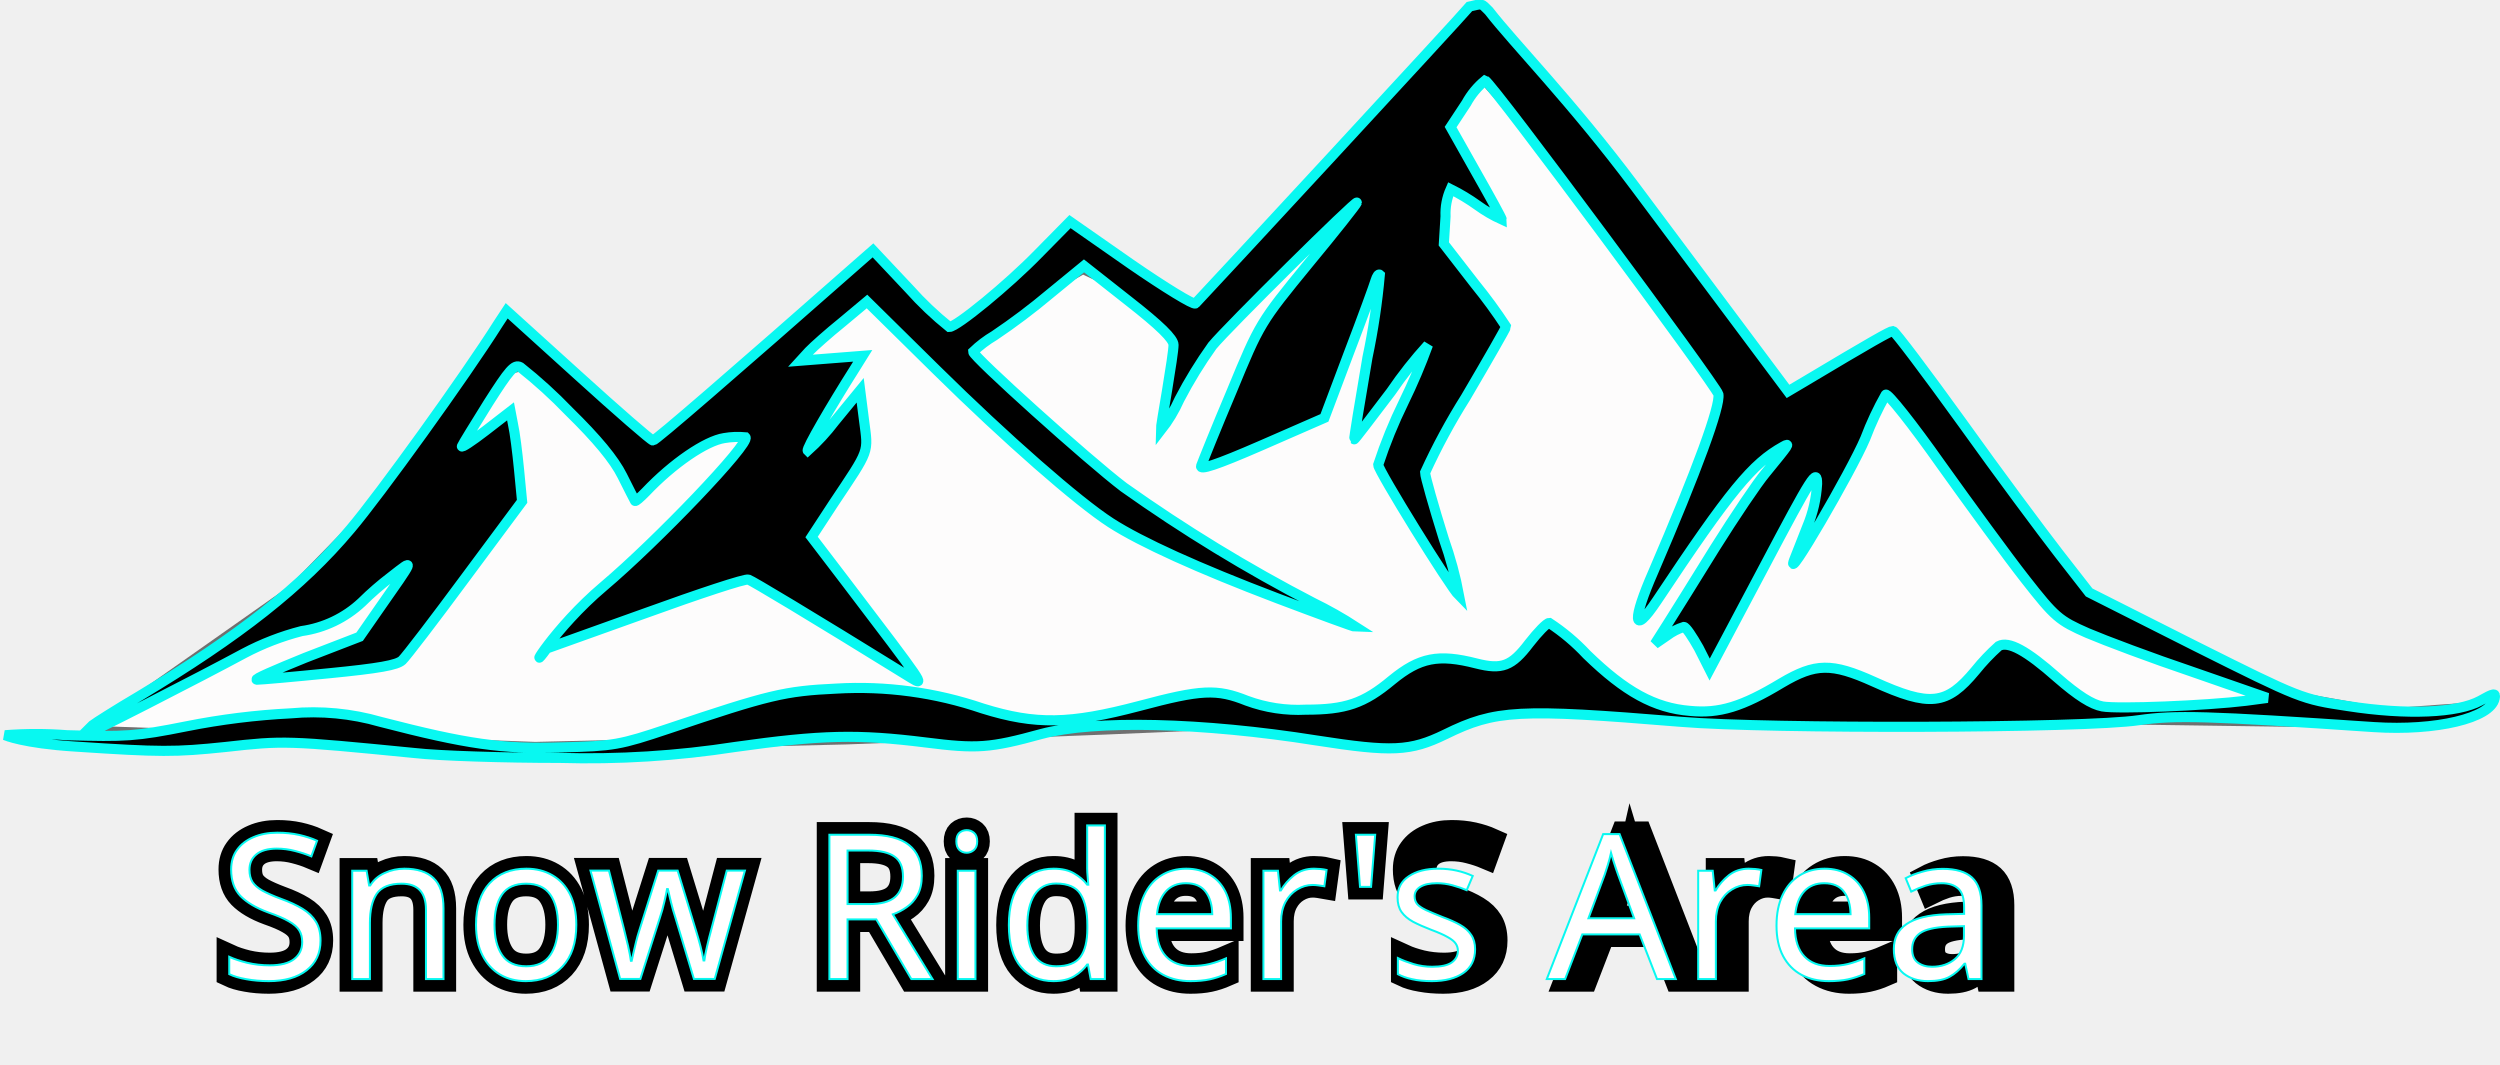
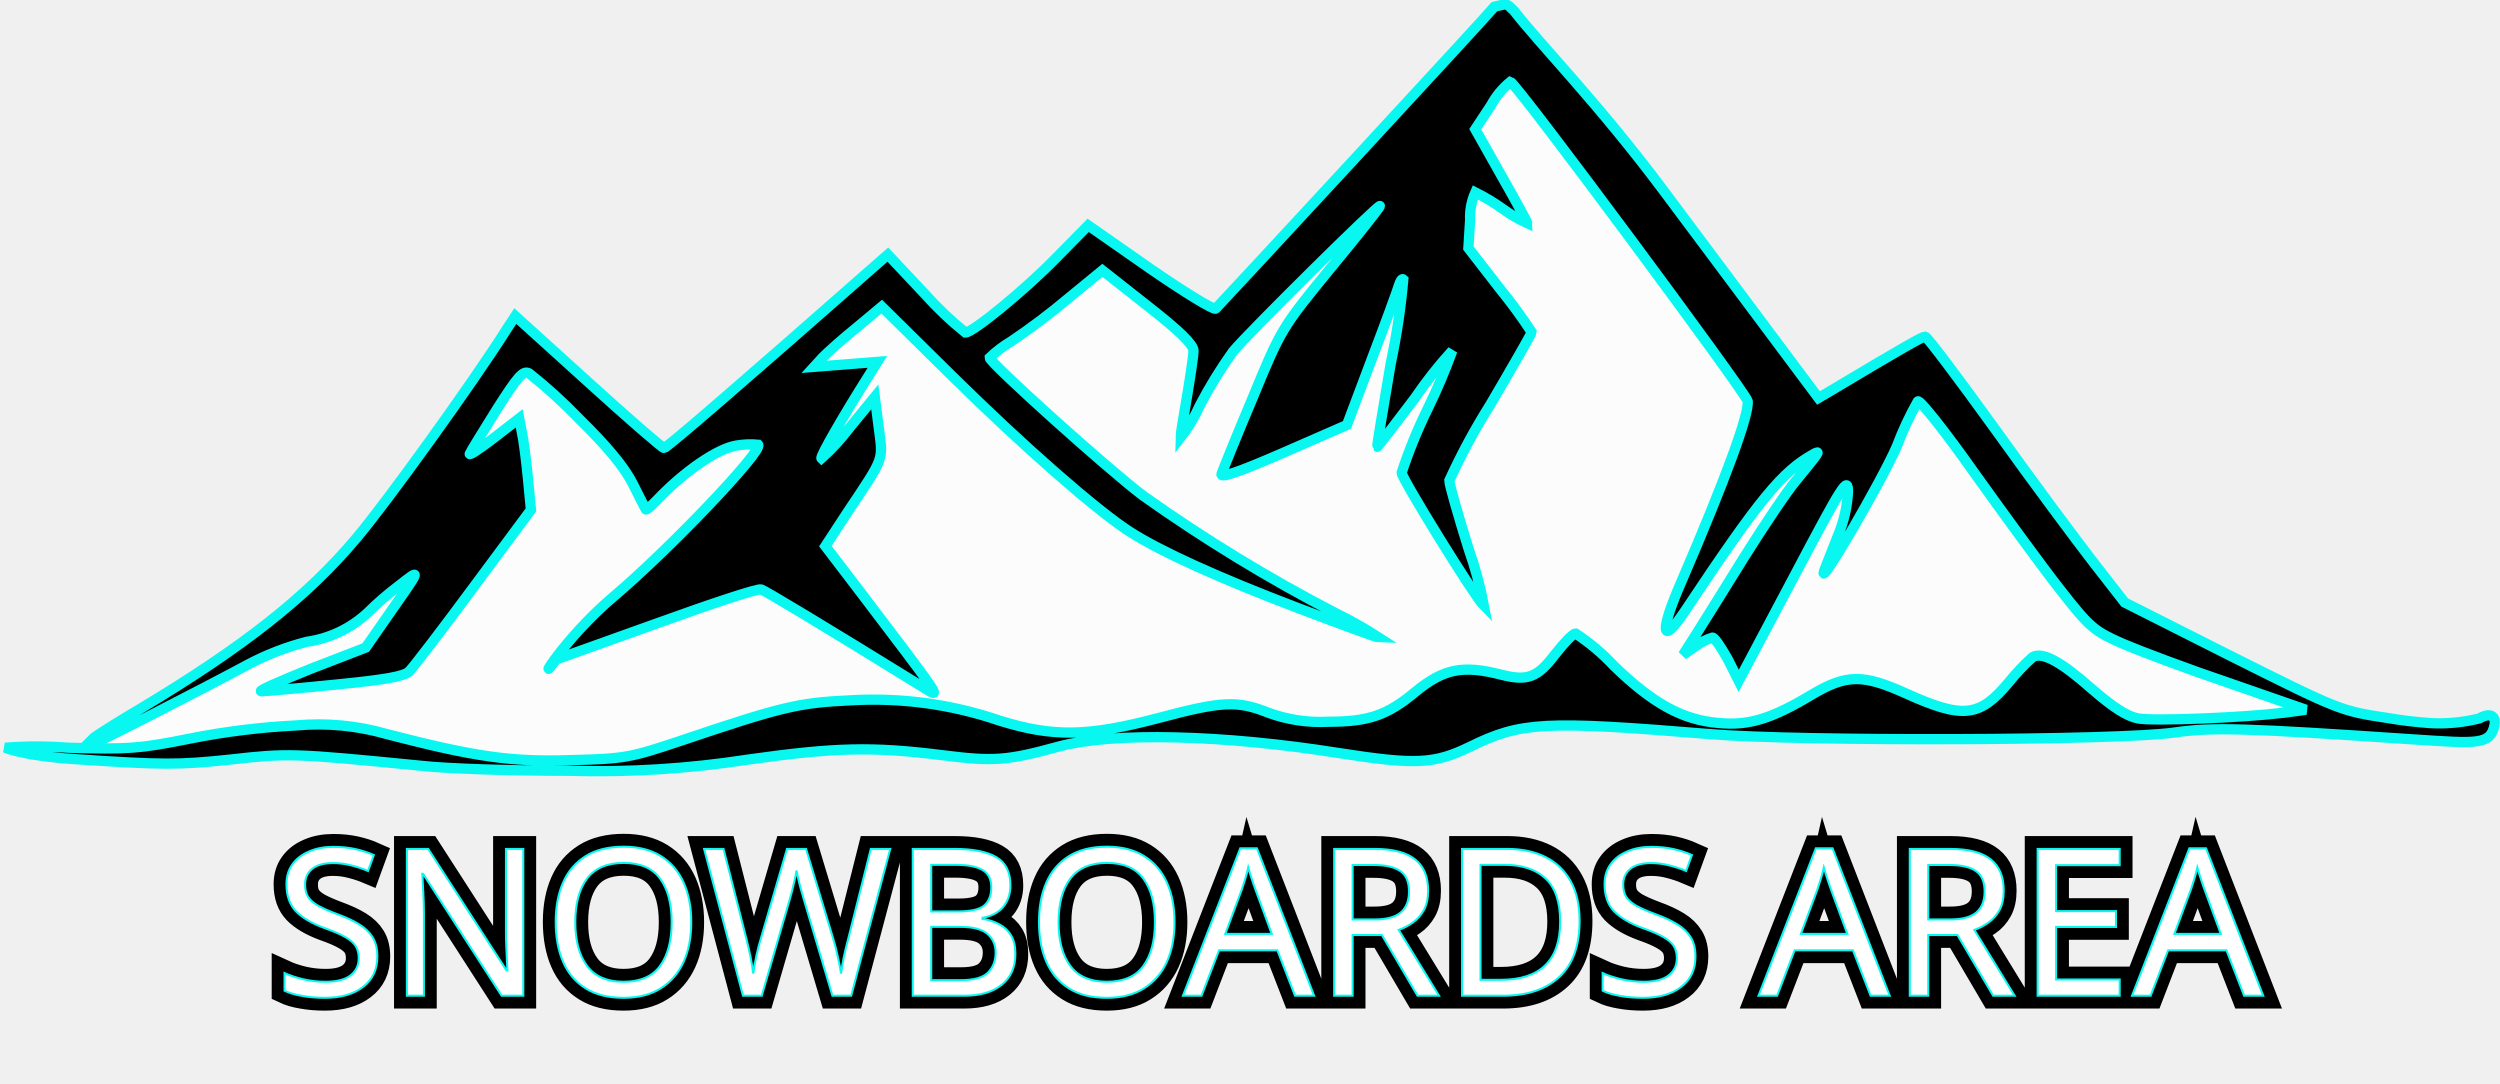
- <svg xmlns="http://www.w3.org/2000/svg" width="247.369" height="105.375" viewBox="0 0 247.369 105.375">
-   <g id="logo" transform="translate(0.504 0.44)">
-     <g id="Groupe_1" data-name="Groupe 1" transform="translate(-8.631)">
-       <text id="Snow_Rider_S_Area" data-name="Snow Rider'S Area" transform="translate(29.795 96.435)" fill="rgba(0,0,0,0)" stroke="#000" stroke-width="2.5" font-size="20" font-family="Stencil" letter-spacing="0.025em">
-         <tspan x="0" y="0">Snow Rider'S Area</tspan>
-       </text>
-       <text id="Snow_Rider_s_Area-2" data-name="Snow Rider's Area" transform="translate(29.795 96.437)" fill="#fff" stroke="#08f8f1" stroke-width="0.2" font-size="20" font-family="Stencil" letter-spacing="0.025em">
-         <tspan x="0" y="0">Snow Rider's Area</tspan>
-       </text>
-     </g>
-     <g id="Groupe_17" data-name="Groupe 17">
-       <path id="Tracé_505" data-name="Tracé 505" d="M52.9,38.189l1.734-.448,11.636,9.3L88.335,31.087l9.535,3.9,11.941-6.749,10.368,4.817,16.57-11.522,11.8-13.149L178.571,42.07l10.074-2.982,19.486,22.1,18.836,8.9,11.986,2.13,6.536-.477-1.936,1.5L154.93,71.98l-42.878,1.825-25.577.975-30.85.75L11.8,73.94,31.577,60.026Z" transform="translate(-3.168 -2.062)" fill="#fdfcfc" stroke="#707070" stroke-width="1" />
-       <path id="Tracé_504" data-name="Tracé 504" d="M386.9-469.6c-.928,1.123-26.407,28.659-27.124,29.381-.169.161-3-1.564-6.371-3.891l-6.034-4.212-3.122,3.169c-3,3.089-8.1,7.26-8.819,7.26a33.016,33.016,0,0,1-3.966-3.771l-3.586-3.811-1.055.923c-13.08,11.512-20.464,17.891-20.717,17.891-.169,0-3.5-2.888-7.384-6.418l-7.089-6.418-.844,1.284c-3.207,5.094-11.772,16.968-14.6,20.3-4.81,5.736-11.013,10.59-20.886,16.527-2.321,1.364-4.388,2.687-4.641,2.888l-1.006,1c-.517.5,11.98-5.934,15.985-8.1a26.072,26.072,0,0,1,5.7-2.206,10.93,10.93,0,0,0,5.949-2.848,29.285,29.285,0,0,1,2.911-2.527c2.363-1.845,2.4-1.965-1.308,3.329l-1.814,2.607-5.4,2.086c-2.954,1.2-5.106,2.126-4.768,2.166.338,0,3.587-.281,7.173-.642,4.895-.481,6.709-.8,7.215-1.284.38-.361,3.207-4.051,6.287-8.223l5.57-7.5-.3-3.129c-.169-1.725-.422-3.731-.591-4.453l-.253-1.324-2.49,1.925c-1.35,1.043-2.4,1.725-2.321,1.524s1.266-2.126,2.616-4.292c2.068-3.249,2.574-3.851,3.165-3.53a48.322,48.322,0,0,1,4.81,4.372c2.785,2.728,4.473,4.773,5.274,6.378.633,1.284,1.224,2.407,1.266,2.487s.506-.321,1.055-.883c2.7-2.848,5.949-5.054,7.764-5.335a8.039,8.039,0,0,1,2.11-.08c.549.562-8.776,10.309-14.051,14.762-4.895,4.132-7.789,9.127-5.612,6.137l9.747-3.49c5.316-1.926,9.916-3.45,10.211-3.329.422.16,5.612,3.249,16.118,9.747,1.392.842,1.308.722-6.414-9.426l-3.46-4.533,2.152-3.289c3.671-5.5,3.46-4.974,3.038-8.263l-.38-2.968-2.532,3.089a20.79,20.79,0,0,1-2.658,2.888c-.169-.16,2.279-4.372,4.641-8.1l.8-1.284-3.08.241-3.08.241.844-.923c.464-.481,1.941-1.8,3.291-2.888l2.447-2.046,6.878,6.779c6.92,6.819,13.966,13,17.257,15.123,3,1.925,8.65,4.493,16.456,7.461,4.135,1.564,7.637,2.848,7.806,2.848a41.01,41.01,0,0,0-4.262-2.407,157.854,157.854,0,0,1-18.734-11.432c-3.544-2.688-14.9-12.916-14.9-13.4a11.378,11.378,0,0,1,2.11-1.6,64.257,64.257,0,0,0,5.485-4.132l3.376-2.768,4.43,3.49c3.08,2.407,4.43,3.731,4.43,4.332,0,.481-.3,2.447-.633,4.453-.338,1.966-.633,3.77-.633,4.011a14.583,14.583,0,0,0,1.857-3.089,44.172,44.172,0,0,1,3.249-5.295c1.519-1.845,14.3-14.481,14.3-14.16,0,.12-2.152,2.848-4.81,6.057-4.726,5.776-4.81,5.9-7.553,12.555-1.561,3.69-2.911,7.06-3.038,7.421-.211.482,1.435-.04,5.949-2.006l6.245-2.728,2.4-6.378c1.35-3.53,2.532-6.779,2.658-7.22.126-.4.3-.682.422-.562a69.075,69.075,0,0,1-1.224,8.183c-.759,4.412-1.35,8.063-1.308,8.1s1.645-2.086,3.629-4.693a41.8,41.8,0,0,1,3.671-4.653,57.786,57.786,0,0,1-2.4,5.656,48.312,48.312,0,0,0-2.532,6.218c0,.562,7.089,12.034,8.017,12.956a38.219,38.219,0,0,0-1.519-5.616c-1.013-3.249-1.857-6.217-1.857-6.579a62.981,62.981,0,0,1,4.008-7.421c2.194-3.731,4.008-6.9,4.008-7.02a50.234,50.234,0,0,0-3.08-4.212l-3.08-3.971.169-2.728a5.971,5.971,0,0,1,.506-2.688,19.41,19.41,0,0,1,2.658,1.6,13.8,13.8,0,0,0,2.4,1.4c0-.12-1.139-2.206-2.532-4.653l-2.532-4.493,1.561-2.367a7.625,7.625,0,0,1,1.857-2.246c.633.2,22.869,30.2,23.08,31.048.211,1.163-2.068,7.421-6.456,17.61-2.025,4.613-2.107,6.535.38,2.808,7.257-10.911,9.451-13.558,12.489-15.243.717-.4.633-.281-1.73,2.607-.844,1-3.08,4.332-5.021,7.421-1.9,3.089-4.051,6.5-4.726,7.581l-1.224,1.926,1.224-.842a5.38,5.38,0,0,1,1.646-.842c.211,0,.844.963,1.477,2.086L410.663-404l5.316-10.028c4.895-9.266,5.316-9.908,5.316-8.343a12.81,12.81,0,0,1-.97,4.212c-.549,1.4-1.139,2.888-1.308,3.329-.97,2.607,5.654-8.745,7.046-12.034a31.234,31.234,0,0,1,2.025-4.332c.169-.2,2.658,2.928,5.485,6.94,2.869,4.011,6.582,9.106,8.312,11.312,2.954,3.771,3.333,4.092,6.16,5.335,1.688.722,6.371,2.487,10.422,3.851l7.384,2.567-2.11.281c-3.882.481-12.7.842-14.219.562-1.055-.2-2.4-1.043-4.473-2.848-3.038-2.688-4.81-3.65-5.781-3.129a20.532,20.532,0,0,0-2.321,2.447c-2.827,3.41-4.473,3.61-10.042,1.083-4.177-1.885-5.781-1.845-9.114.12-3.924,2.367-6.16,3.049-9.072,2.768-3.5-.281-6.413-1.885-10.211-5.576a20.334,20.334,0,0,0-3.713-3.129c-.253,0-1.139.923-1.983,2.006-1.73,2.286-2.7,2.648-5.232,2.006-3.755-.963-5.612-.6-8.354,1.645-2.785,2.327-4.6,2.928-8.523,2.928a14.658,14.658,0,0,1-5.823-.883c-3-1.2-4.515-1.123-10.675.522-6.835,1.8-10.211,1.885-15.485.241a37.945,37.945,0,0,0-14.473-1.966c-5.105.241-6.624.6-16.625,3.971-4.768,1.6-5.4,1.725-10.548,1.845-5.865.2-9.409-.321-17.932-2.527a24.015,24.015,0,0,0-8.861-.842,70.849,70.849,0,0,0-10.338,1.284c-4.979,1-6.034,1.043-11.814.882a39.75,39.75,0,0,0-6.128,0s1.784.8,6.927,1.122c8.439.562,9.916.562,14.894.04,5.738-.642,6.076-.642,18.692.6,2.447.281,8.9.481,14.346.481a95.307,95.307,0,0,0,17.384-1.083c8.523-1.2,12.11-1.284,18.861-.441,5.063.642,6.329.562,11.435-.842,5.232-1.4,15.865-1.163,27.215.642,7.468,1.163,9.283,1.083,12.743-.6,4.979-2.447,7.215-2.567,23.333-1.244,8.65.722,39.916.642,45.274-.16,3.629-.521,6.709-.441,23.291.682,6.118.4,11.561-.883,11.941-2.848.127-.562-.084-.521-1.435.241-2.194,1.2-7.215,1.444-13.122.522-4.515-.682-4.641-.722-15.063-5.937l-10.506-5.3-3-3.851c-1.646-2.126-5.949-7.9-9.536-12.916-3.586-4.974-6.667-9.066-6.878-9.106-.253,0-2.11,1.043-8.819,5.054l-1.561.923-15.1-20.214c-6.342-8.478-12-14.2-14.5-17.432C387.994-469.993,388.206-469.883,386.9-469.6Z" transform="translate(-242.001 469.808)" stroke="#08f8f1" stroke-width="1" />
-     </g>
+ <svg xmlns="http://www.w3.org/2000/svg" width="243.233" height="105.375" viewBox="0 0 243.233 105.375">
+   <g transform="translate(-3.127 0.44)">
+     <path d="M52.9,38.189l1.734-.448,11.636,9.3L88.335,31.087l9.535,3.9,11.941-6.749,10.368,4.817,16.57-11.522,11.8-13.149L178.571,42.07l10.074-2.982,19.486,22.1,18.836,8.9,11.986,2.13,6.536-.477-1.936,1.5L154.93,71.98l-42.878,1.825-25.577.975-30.85.75L11.8,73.94,31.577,60.026Z" transform="translate(0.463 -2.062)" fill="#fdfcfc" />
+     <path d="M386.9-469.6c-.928,1.123-26.407,28.659-27.124,29.381-.169.161-3-1.564-6.371-3.891l-6.034-4.212-3.122,3.169c-3,3.089-8.1,7.26-8.819,7.26a33.016,33.016,0,0,1-3.966-3.771l-3.586-3.811-1.055.923c-13.08,11.512-20.464,17.891-20.717,17.891-.169,0-3.5-2.888-7.384-6.418l-7.089-6.418-.844,1.284c-3.207,5.094-11.772,16.968-14.6,20.3-4.81,5.736-11.013,10.59-20.886,16.527-2.321,1.364-4.388,2.687-4.641,2.888l-1.006,1c-.517.5,11.98-5.934,15.985-8.1a26.072,26.072,0,0,1,5.7-2.206,10.93,10.93,0,0,0,5.949-2.848,29.285,29.285,0,0,1,2.911-2.527c2.363-1.845,2.4-1.965-1.308,3.329l-1.814,2.607-5.4,2.086c-2.954,1.2-5.106,2.126-4.768,2.166.338,0,3.587-.281,7.173-.642,4.895-.481,6.709-.8,7.215-1.284.38-.361,3.207-4.051,6.287-8.223l5.57-7.5-.3-3.129c-.169-1.725-.422-3.731-.591-4.453l-.253-1.324-2.49,1.925c-1.35,1.043-2.4,1.725-2.321,1.524s1.266-2.126,2.616-4.292c2.068-3.249,2.574-3.851,3.165-3.53a48.322,48.322,0,0,1,4.81,4.372c2.785,2.728,4.473,4.773,5.274,6.378.633,1.284,1.224,2.407,1.266,2.487s.506-.321,1.055-.883c2.7-2.848,5.949-5.054,7.764-5.335a8.039,8.039,0,0,1,2.11-.08c.549.562-8.776,10.309-14.051,14.762-4.895,4.132-7.789,9.127-5.612,6.137l9.747-3.49c5.316-1.926,9.916-3.45,10.211-3.329.422.16,5.612,3.249,16.118,9.747,1.392.842,1.308.722-6.414-9.426l-3.46-4.533,2.152-3.289c3.671-5.5,3.46-4.974,3.038-8.263l-.38-2.968-2.532,3.089a20.79,20.79,0,0,1-2.658,2.888c-.169-.16,2.279-4.372,4.641-8.1l.8-1.284-3.08.241-3.08.241.844-.923c.464-.481,1.941-1.8,3.291-2.888l2.447-2.046,6.878,6.779c6.92,6.819,13.966,13,17.257,15.123,3,1.925,8.65,4.493,16.456,7.461,4.135,1.564,7.637,2.848,7.806,2.848a41.01,41.01,0,0,0-4.262-2.407,157.854,157.854,0,0,1-18.734-11.432c-3.544-2.688-14.9-12.916-14.9-13.4a11.378,11.378,0,0,1,2.11-1.6,64.257,64.257,0,0,0,5.485-4.132l3.376-2.768,4.43,3.49c3.08,2.407,4.43,3.731,4.43,4.332,0,.481-.3,2.447-.633,4.453-.338,1.966-.633,3.77-.633,4.011a14.583,14.583,0,0,0,1.857-3.089,44.172,44.172,0,0,1,3.249-5.295c1.519-1.845,14.3-14.481,14.3-14.16,0,.12-2.152,2.848-4.81,6.057-4.726,5.776-4.81,5.9-7.553,12.555-1.561,3.69-2.911,7.06-3.038,7.421-.211.482,1.435-.04,5.949-2.006l6.245-2.728,2.4-6.378c1.35-3.53,2.532-6.779,2.658-7.22.126-.4.3-.682.422-.562a69.075,69.075,0,0,1-1.224,8.183c-.759,4.412-1.35,8.063-1.308,8.1s1.645-2.086,3.629-4.693a41.8,41.8,0,0,1,3.671-4.653,57.786,57.786,0,0,1-2.4,5.656,48.312,48.312,0,0,0-2.532,6.218c0,.562,7.089,12.034,8.017,12.956a38.219,38.219,0,0,0-1.519-5.616c-1.013-3.249-1.857-6.217-1.857-6.579a62.981,62.981,0,0,1,4.008-7.421c2.194-3.731,4.008-6.9,4.008-7.02a50.234,50.234,0,0,0-3.08-4.212l-3.08-3.971.169-2.728a5.971,5.971,0,0,1,.506-2.688,19.41,19.41,0,0,1,2.658,1.6,13.8,13.8,0,0,0,2.4,1.4c0-.12-1.139-2.206-2.532-4.653l-2.532-4.493,1.561-2.367a7.625,7.625,0,0,1,1.857-2.246c.633.2,22.869,30.2,23.08,31.048.211,1.163-2.068,7.421-6.456,17.61-2.025,4.613-2.107,6.535.38,2.808,7.257-10.911,9.451-13.558,12.489-15.243.717-.4.633-.281-1.73,2.607-.844,1-3.08,4.332-5.021,7.421-1.9,3.089-4.051,6.5-4.726,7.581l-1.224,1.926,1.224-.842a5.38,5.38,0,0,1,1.646-.842c.211,0,.844.963,1.477,2.086L410.663-404l5.316-10.028c4.895-9.266,5.316-9.908,5.316-8.343a12.81,12.81,0,0,1-.97,4.212c-.549,1.4-1.139,2.888-1.308,3.329-.97,2.607,5.654-8.745,7.046-12.034a31.234,31.234,0,0,1,2.025-4.332c.169-.2,2.658,2.928,5.485,6.94,2.869,4.011,6.582,9.106,8.312,11.312,2.954,3.771,3.333,4.092,6.16,5.335,1.688.722,6.371,2.487,10.422,3.851l7.384,2.567-2.11.281c-3.882.481-12.7.842-14.219.562-1.055-.2-2.4-1.043-4.473-2.848-3.038-2.688-4.81-3.65-5.781-3.129a20.532,20.532,0,0,0-2.321,2.447c-2.827,3.41-4.473,3.61-10.042,1.083-4.177-1.885-5.781-1.845-9.114.12-3.924,2.367-6.16,3.049-9.072,2.768-3.5-.281-6.413-1.885-10.211-5.576a20.334,20.334,0,0,0-3.713-3.129c-.253,0-1.139.923-1.983,2.006-1.73,2.286-2.7,2.648-5.232,2.006-3.755-.963-5.612-.6-8.354,1.645-2.785,2.327-4.6,2.928-8.523,2.928a14.658,14.658,0,0,1-5.823-.883c-3-1.2-4.515-1.123-10.675.522-6.835,1.8-10.211,1.885-15.485.241a37.945,37.945,0,0,0-14.473-1.966c-5.105.241-6.624.6-16.625,3.971-4.768,1.6-5.4,1.725-10.548,1.845-5.865.2-9.409-.321-17.932-2.527a24.015,24.015,0,0,0-8.861-.842,70.849,70.849,0,0,0-10.338,1.284c-4.979,1-6.034,1.043-11.814.882a39.75,39.75,0,0,0-6.128,0s1.784.8,6.927,1.122c8.439.562,9.916.562,14.894.04,5.738-.642,6.076-.642,18.692.6,2.447.281,8.9.481,14.346.481a95.307,95.307,0,0,0,17.384-1.083c8.523-1.2,12.11-1.284,18.861-.441,5.063.642,6.329.562,11.435-.842,5.232-1.4,15.865-1.163,27.215.642,7.468,1.163,9.283,1.083,12.743-.6,4.979-2.447,7.215-2.567,23.333-1.244,8.65.722,39.916.642,45.274-.16,3.629-.521,6.709-.441,23.291.682,6.118.4,7.417.555,7.8-1.41.127-.562-.137-1.4-1.488-.635a16.048,16.048,0,0,1-4.722.455,41.752,41.752,0,0,1-4.2-.5c-4.515-.682-4.641-.722-15.063-5.937l-10.506-5.3-3-3.851c-1.646-2.126-5.949-7.9-9.536-12.916-3.586-4.974-6.667-9.066-6.878-9.106-.253,0-2.11,1.043-8.819,5.054l-1.561.923-15.1-20.214c-6.342-8.478-12-14.2-14.5-17.432C387.994-469.993,388.206-469.883,386.9-469.6Z" transform="translate(-238.37 469.808)" stroke="#08f8f1" stroke-width="1" />
+     <text transform="translate(29.795 96.435)" fill="rgba(0,0,0,0)" stroke="#000" stroke-width="2.5" font-size="20" font-family="Stencil">
+       <tspan x="0" y="0">SNOWBOARDS AREA</tspan>
+     </text>
+     <text transform="translate(29.795 96.437)" fill="#fff" stroke="#08f8f1" stroke-width="0.2" font-size="20" font-family="Stencil">
+       <tspan x="0" y="0">SNOWBOARDS AREA</tspan>
+     </text>
  </g>
</svg>
